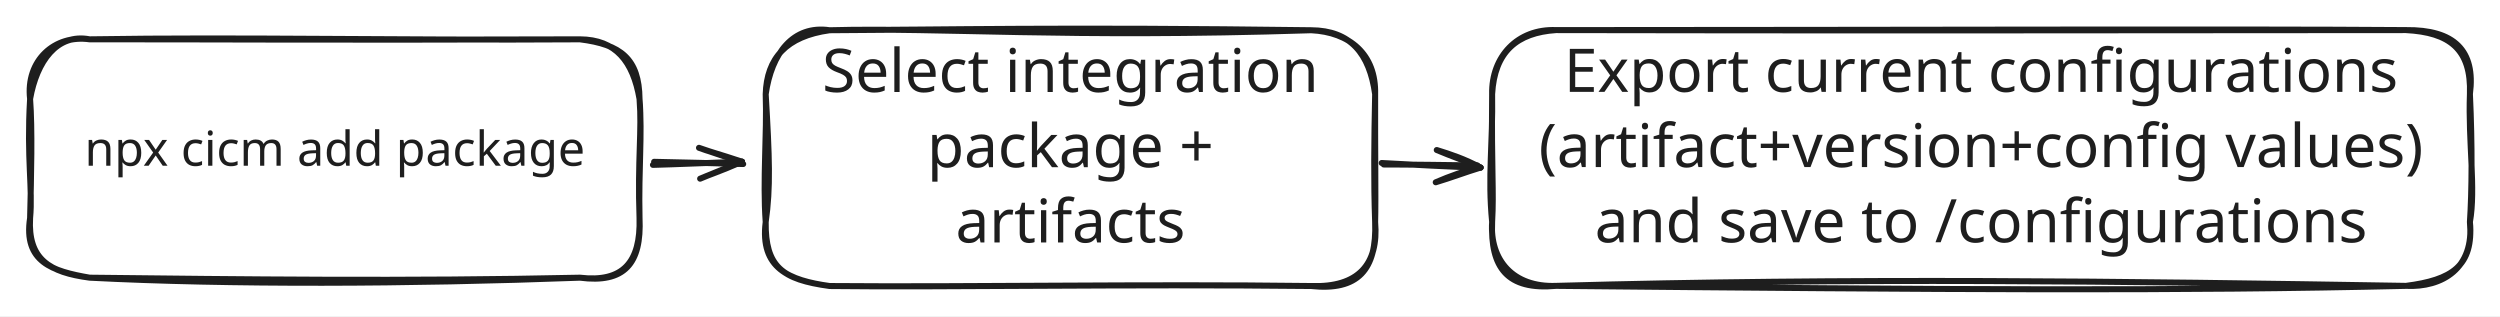
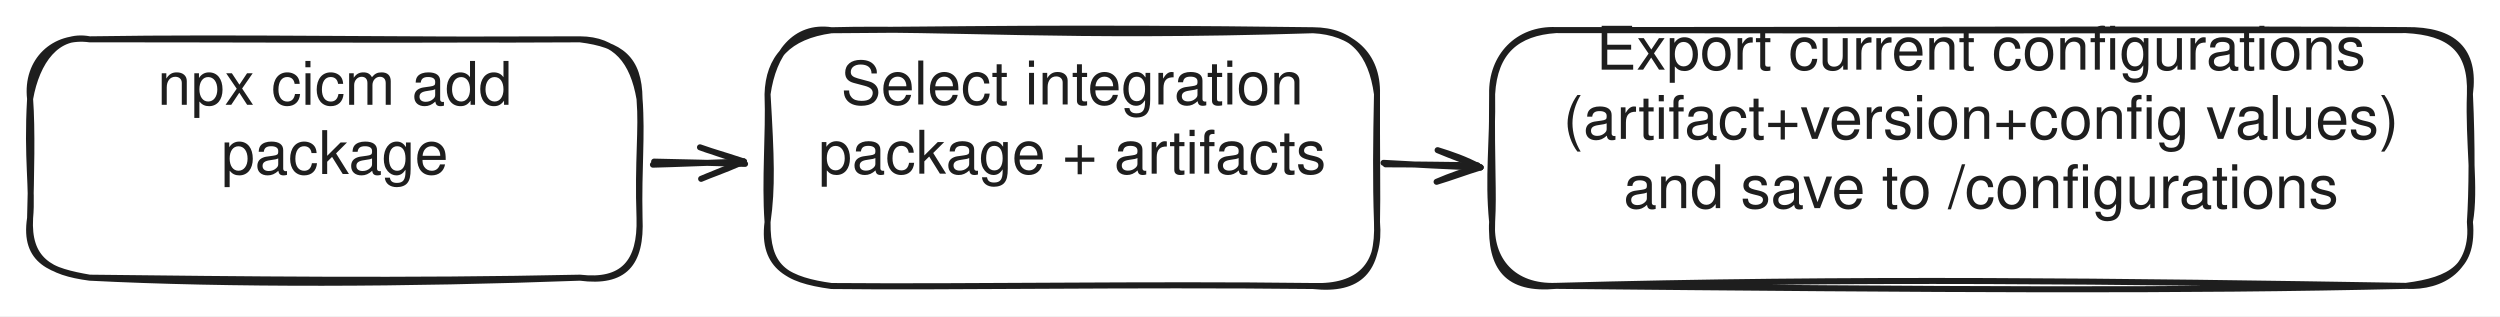
<svg xmlns="http://www.w3.org/2000/svg" version="1.1" viewBox="0 0 830.802 105.049" width="830.802" height="105.049">
  
-   eyJ2ZXJzaW9uIjoiMSIsImVuY29kaW5nIjoiYnN0cmluZyIsImNvbXByZXNzZWQiOnRydWUsImVuY29kZWQiOiJ4nNVYaW/bRlx1MDAxMP3uX0EoX1okofc+XHUwMDAyXHUwMDE0hXzUcZrDR1x1MDAxM8doXHUwMDAzgybXMiuKZEnKklx1MDAxZPi/d0jJ4iFZUlx1MDAxY8uQLUCm9uDOzs6bN2+/b1hWK7uOTeuN1TJD11x0fC9xXHUwMDA2rVd5+5VJUj9cbqGLXHUwMDE0v9Oon7jFyMssi9M3m5s9J+maLFx1MDAwZVx1MDAxY9fYV37ad4I063t+ZLtRb9PPTC/9Pf/+6PTMb3HU87LELlx1MDAxN3ltPD+LktFaJjA9XHUwMDEzZim8/W/4bVnfi++KdYlxMyfsXHUwMDA0pphQdJVcdTAwMDZiIZqtXHUwMDFmo7AwXHUwMDE2U60kwlx1MDAwMuHJXGI/3YH1MuNB91x1MDAwNdhsyp68qXX+5XzYvcFSXHUwMDFjdoafpTj9lG6dy3LZXHUwMDBiP1xijrProDArjWA3ZV+aJVHXnPhednnnt0r7fbOSqN+5XGZNmm+/NDOKXHUwMDFk18+u8zaEJq0jXHUwMDFmvLHKlmG+kuA2wUwxKvmko5iKlS2I0khcdTAwMTDesGY7XG7A/WDNXHUwMDBibPJPac+543Y7YFToTcZkiVx1MDAxM6axk8AhleNcdTAwMDZ3+0TE5lx1MDAxNFdWuDR+5zKDLqnBLqSrZqWm8DymjHAhXHUwMDE1L3vyNeN9r4iCb6W/XHUwMDEziJ/9fErYXHUwMDBmgqrTQm/stLtoKeOFjltuy03l43ebcVaNtVq8ZWZY7rRcdTAwMTJcdTAwMWPviIvMTlx1MDAxOPdcdTAwMDa9P/bPor0/XHUwMDBmP6RhazLu9tXs144me52bd1x1MDAwNn3pt01ydO5vnZ2+/aBcdTAwMGXqq9yt7yRJNKi8d/xUuqVcdTAwMWZ7ziiGsYRcdTAwMDBRklx1MDAxMK1cdTAwMTSd9Fx1MDAwN37YbfosiNxuXHUwMDE59lx1MDAxYlx1MDAxNYOn8Fbbf1x1MDAwNWqC3Ys0hFx1MDAxOWeUyqWBNtuX61xyNEVsjFx1MDAxOCdEXCKOpMJ1tDFlXHUwMDEzWlx1MDAwM+FjY1xyXHUwMDBiZUuOlSZI6TreJ6AjqFx0NiqJXHUwMDEyXHUwMDEwI/rnsVbrmFx1MDAwMtVjxmdpVVx1MDAxNGbH/k1cdTAwMTFkotb6h9Pzg+vaaVx1MDAxNoFcdTAwMGJeXGbjoeX6bs9yPM+CXHUwMDEz7jqditvzUe3A7+Qh3XLBepPUoj3zgacmXHUwMDAzer7nVZnHhaVcdTAwMWQ/NMn+MoRcdTAwMTElfsdcdTAwMGad4K+lLFx1MDAwM7+Yt3cnie1KUj13UpP3XHUwMDE2gTZcdTAwMTe8c8mSadlsnUCYXHUwMDBipjlSeHlcZqdcdTAwMWbM4d5pu3198mn3/SA5XGb2h/tkvTHMkbaFRFpSrDiTTDUpk9tcdTAwMDJpwVx1MDAxMIdHiYhoWPYkxKmmXHRcdTAwMTNcdTAwMGLOtcCsxNBzIMzt3f9Cw87Y3k7yL+1+OVGe7G8/XHUwMDAxYc59r+6/T7NcdTAwMDMzuPaOXHUwMDBl+M3e0XY76V49XHUwMDBlXHUwMDEx57VcdTAwMGVlmFRcdTAwMDG9XG5cImZcdTAwMTLdXHUwMDA3Y1x1MDAwMsTEhZZEL1xy49mntN4wzktbJIRCREop6lx1MDAxOCboqTCMXHUwMDE1s1x1MDAwNdeKcoU5I5XkWlx1MDAxNsFTWKZMY4yIkj9cdTAwMGblXHUwMDA38vFcdTAwMDPCdFx1MDAxNlx1MDAxZldKjVx1MDAwNXx8XGbx52aWXHUwMDBmVNtJnFxmwtX6J1x1MDAxY7Of9Vx1MDAxMp5cdTAwMWQg3Vx1MDAwYsdcdTAwMDW7V8PSXHUwMDBimKrJ0jPsLa2dYetSvC3UXFysj3LNXGawc0marVx1MDAxM87GilDNuFhe4M7PqmtcdHYmiV3TsMU0XHUwMDBlRC6o0JpQianUq0M5RTZU/bNKhlx0ymGEXHUwMDEwmkPq0ZxcIqD2XHUwMDE5XGZcdTAwMGV5SmNcdTAwMTi0XG5cdTAwMDYni1x1MDAxOXxRNnhQdZ5mgIYtP/T8sFM3bHyrs0yRXFzkXHUwMDBmt5+O/EhARDGpJFx1MDAxN0qLSm7PXHUwMDFk5sR5ONhcdTAwMTRDcoeAmNq0XHS9xcbMz1x1MDAwNVx1MDAxNWNe5+dOXHUwMDA1cFxi1Vx1MDAxMk6OlfJ2Yoy0+SxDXHUwMDAyJ822o17Pz8DRXHUwMDA3XHUwMDExJJKmQ1x1MDAwYs+1c8xfXHUwMDFhZ+q0YSPVvmZyiPM31uuy8skq4VP8mDx/ezVz9L3hXcyeXG7s8nVcdTAwMWLV/1x1MDAwZpIjqlKlNFKb5Ihgjdjymc0xWyfm48VcdTAwMDHSO7hN0dY74X1l653ZQMzbSGqphJBcbkqIaTHCXHUwMDA1YlpzXHRRiCu+ePRcdTAwMTRHmFxyeYCAyJBcdTAwMWFJQpdTJSRPIFx1MDAxNMLjeamSwfXX06ve+zOv89mw9i45SoPueqhcdTAwMDdcdTAwMDbnXFxesq1IPWBC7r1cdTAwMDVQQnGlfkA7zPTlmoNO2ETmuU5cdTAwMTLAXHUwMDE2IXXQgXp4KtBhZnOgXHUwMDE2SpVcdTAwMTJcdTAwMTKrWdd50/KBUTDxcTD3cPkgXHUwMDE54U8nXHUwMDFmdodxlGSW209yR1pQ21/4nf6oME9BPfxyV5K/XHUwMDFjR/PL0Vx1MDAxMOvKXHT6Jv1cdTAwMTX0RehZqXNlrCyyNuvzV6Q4XHUwMDE2sFFTcczf4iNtcKUyXHUwMDA1JC1uNk8uJTCC8omJXHUwMDFmYPP5eXY9XHUwMDEzXHUwMDBi8DWCmpUzRotKqp5YXHUwMDA0grQjoOQhXHUwMDE0QWZZoV7BNlVcdTAwMWOqeq0phUK5rOwreoUwpLFcdTAwMTJcYnOqmMKqNPaO3CUnVECKfIR7imcnWFx1MDAxNmqEUfVPbFx1MDAwNeq7eonb0DJcdTAwMWOKZs2BZkA7YFwiXHUwMDFmJljmp5KKLoLiTXAx05hcXMtcdTAwMDDlKVxuXHUwMDFmpFx1MDAxNJJYT9dXz0q13Fx1MDAxN+TF7Onwvk+2bIxXaDlxfJxBmE1cdTAwMGVcdTAwMDLC3ffGXFxVbrN15ZvB1jRcIl9cXFx1MDAxNH95uVc4NM9Qpoj9243b/1x1MDAwMX5oWlx1MDAwZSJ9
+   eyJ2ZXJzaW9uIjoiMSIsImVuY29kaW5nIjoiYnN0cmluZyIsImNvbXByZXNzZWQiOnRydWUsImVuY29kZWQiOiJ4nNVZaVPbSFx1MDAxMP3Or1A5X3YriZj7SNXWljlCyObg2IRQm1x1MDAxNCWkwWgtS1pJxoZcdTAwMTT/fVsyWIdcdTAwMGZMMJTBhZHm0PT09OvXT/xcXLOsVnZcdTAwMTmb1lx1MDAxYqtlhq5cdTAwMTP4XuJcZlqv8vZcdTAwMGKTpH5cdTAwMTRCXHUwMDE3Ke7TqJ+4xcjzLIvTN+vrPSfpmixcdTAwMGVcdTAwMWPX2Fx1MDAxN37ad4I063t+ZLtRb93PTC/9M//+5PTMXHUwMDFmcdTzssQuXHUwMDE3eW08P4uS0VomMD1cdTAwMTNmKTz9XHUwMDFmuLesn8V3xbrEuJlcdTAwMTN2XHUwMDAyU0woukpcdTAwMDOxXHUwMDEwzdZPUVhcdTAwMTiLqVZcdTAwMTJhgfB4hJ9uwXqZ8aD7XGZsNmVP3tQ6/Xo67F5hKfY7wy9SXHUwMDFjf043TmW57JlcdTAwMWZcdTAwMDSH2WVQmJVGsJuyL82SqGuOfC87v/VbpX3WrCTqd85Dk+bbL82MYsf1s8u8XHKhcevIXHUwMDA3b6yyZZivJLhNMFOMSj7uKKZiZVx1MDAwYqI0XHUwMDEyhDes2YxcdTAwMDJwP1jzXHUwMDAym/xT2nPquN1cdTAwMGVcdTAwMThcdTAwMTV64zFZ4oRp7CRwSOW4we0+XHUwMDExsTnFlVx1MDAxNc6N3znPoEtqsFx1MDAwYumqWakpPI8pI1xcSMXLnnzNeNcrouBH6e9cdTAwMDTiZzefXHUwMDEy9oOg6rTQu3HabbSU8UJvWq7LTeXjt5txVo21WrxlZljutFx1MDAxMlx1MDAxY++Ji8xWXHUwMDE491x1MDAwNr23uyfRzl/7XHUwMDFm07A1XHUwMDFld/1q+mNHk73O1XuDvvbbJjk49TdOjt99VHv1VW7Xd5IkXHUwMDFhVJ57c1W6pVx1MDAxZnvOKIaxhFx1MDAwMFGSXHUwMDEwrVx1MDAxNFx1MDAxZPdcdTAwMDd+2G36LIjcblx1MDAxOfZrXHUwMDE1gyfwVtt/XHUwMDA1apLMQlx1MDAxYWdIYzBDLFxmtOm+XFxpoFHEbKlcdTAwMDSmRFXjvZhMXHUwMDAxg7SGwGVcdTAwMDNcclx1MDAxM2pTpYRcdTAwMDQ/T1x1MDAwMVx1MDAxYlx1MDAxM02QUUmUgNjQXHUwMDBmx1itY1x1MDAwMkwz41JLgTlcdTAwMTPoXHUwMDFlcVlaXHUwMDE1hdmhf2WKXHUwMDE0U2t96/T84LJ28kXAglx1MDAwM8N4aLm+27NcdTAwMWPPs76HcLZdp1PxeT6uXHUwMDFk+J08mFsu2G+SWpxnPjDUeEDP97wq57iwuOOHJtldhCqixO/4oVx1MDAxM/w9zbZcdMvAM+bd7VliXHUwMDFi80qcpCbvzc+YzIXtXFyaZFrNXHUwMDAyL8VcdTAwMTDOgtNywF3gTT+a/Z3jdvvy6PP2h0GyXHUwMDFm7Fx1MDAwZXfJaoOXY2RcdTAwMTOloFx1MDAxOFx1MDAxMIozyVSTK7ktkFx1MDAxNlxmcbiUqJLJnpAx1SRTYsG5XHUwMDE2mJXJ/Tkw5eb2f6FhJ2xnK/mXdr9cdTAwMWUpT/Y3n4Ap5z5X9z+k2Z5cdTAwMTlcXHpcdTAwMDd7/GrnYLOddC+Ww8BaciDgSjnzSFxmzKSchWJJpFCA48UpePohrTaKibQp1VBrMC01oHiChfHTgFx1MDAxOFx1MDAwYmUzXCJlnfPnsTHTXHUwMDE4I6Lkw3H8XHUwMDAwNsZK36dKfFx1MDAxOFx1MDAxYlx1MDAxZkL0uZnlXHUwMDAzzXZcdTAwMTIng1gtOdl6aTlAt2eOXHUwMDBiVj9cdTAwMGU/30FSTX6eYu1cXFuXwdijNDNcdTAwMDXnXFyyWTgniHIqhL5cdTAwMDddz0+oK1x0dCaJXdOtxTSubVx1MDAwZajnXGJTKGxcdTAwMTFq2rM8fFNkXHUwMDBiQadVXHUwMDBiY4wjXHUwMDFiKYo4ZYxQqMqxkFx1MDAxM6DHWEqhsdCPonPJ3ex9XHUwMDE3YclqOC+aXGbSXGbgsOGHnlx1MDAxZnbqht28ylmkPi7Sh9tPR44kIJ6YXHUwMDA0YSOUXHUwMDE2snRk7jAnzuPBhsNgeURMbNqE3t3GzE9cdTAwMDZcdTAwMTVjXoM1jIJukVRLODnI71x1MDAxM8ZIm08zJHDSbDPq9fxcZlx1MDAxY71cdTAwMTdBJmk6tPBcXDtcdTAwMDf9uXEmTlx1MDAxYjZS7Wtmhzh/Yr0mK6+sXHUwMDEyP8XN+PrHq6mjZ8Z3MXsyssvnrVX//pJcdTAwMTRRRDdbx0VcZkdcdTAwMDRrxFx1MDAxNn9h55iNI/PpbFx1MDAwZukt3KZo473wvrHVzm2SY1x1MDAxYkH1ooSQoEj4pFx1MDAxMuFcdTAwMDIxrXkun3HFXHUwMDE3S09yhNmaSlx1MDAwMlxuQ2okXHRdTJKQPINQzUvDnoUkXHUwMDE5XFx+O77ofTjxOl9cZmtvk4M06K6CdKCS5a9JXHUwMDFlWzpgMlx1MDAxYnZEXHUwMDExwiiRaGHYTffmasNOMqhcdTAwMWUopYIzSjlcdTAwMTZ12Fx1MDAxMfpUsFx1MDAwM9lga4wwXHUwMDE3095cdTAwMDFcYt1cdTAwMDRcdTAwMWOjmCxcdG9cdTAwMGaQXHUwMDBlXG6r+8jbh0mH7WFcdTAwMWMlmeX2k9yFXHUwMDE2VPZnfqc/KstTUFx1MDAxMb/dXHUwMDE25C9vXCL55WiIdeFcdTAwMDR9k/7+PXRCz0qdXHUwMDBiY2WRtV6f/0h641x1MDAwZSZq6o35W1xc0lx1MDAwNlx1MDAxN1x1MDAxMimC/5pIXHUwMDAxOUubzeN/vTEsXHUwMDA0V5QunlLm59jVTCnA1Vx1MDAxMlPNsKZFXHUwMDE5VU8pXHUwMDAy2Vx1MDAwNMhcdTAwMTJ+XHUwMDA1YVI+rlxckVx1MDAwMlx1MDAxMKpcdTAwMTgkOCiTy3OpyFx1MDAxNVx1MDAwMjxcdTAwMDN5h1x1MDAxM6ao1Kys/W+JXfK83iNsXHTvKJ6dWrlTIIxKf2IrzWpvb1x1MDAxYkKGc4o0uDhcdTAwMTdcdTAwMGWYyF9TK/NTSUVcdTAwMTRB4SaqNNJcdTAwMTAyUNsrXG5cdTAwMWakXHUwMDE0klx1MDAxMKPPXbJMj/Fi9kR0z1IsazdcdTAwMGK0nDg+zCDKxudcdTAwMDDR7ns3VFXusnXhm8HGJFx1MDAxZV+cXHUwMDE1P3mlV/gzT1CmXGL967Xr/1x1MDAwMYw2VvsifQ==
  <defs>
    <style class="style-fonts">
      @font-face {
        font-family: "Virgil";
        src: url("https://file%2B.vscode-resource.vscode-cdn.net/Users/tobias/.vscode/extensions/pomdtr.excalidraw-editor-3.7.3/public//dist/excalidraw-assets/Virgil.woff2");
      }
      @font-face {
        font-family: "Cascadia";
        src: url("https://file%2B.vscode-resource.vscode-cdn.net/Users/tobias/.vscode/extensions/pomdtr.excalidraw-editor-3.7.3/public//dist/excalidraw-assets/Cascadia.woff2");
      }
      @font-face {
        font-family: "Assistant";
        src: url("https://file%2B.vscode-resource.vscode-cdn.net/Users/tobias/.vscode/extensions/pomdtr.excalidraw-editor-3.7.3/public//dist/excalidraw-assets/Assistant-Regular.woff2");
      }
    </style>
  </defs>
  <rect x="0" y="0" width="830.802" height="105.049" fill="#ffffff" />
  <g stroke-linecap="round" transform="translate(10 13.06841) rotate(0 101.2656 39.60547)">
    <path d="M19.8 0 C57.59 -0.05, 93.68 0.28, 182.73 0 M19.8 0 C71.23 -0.82, 120.86 0.41, 182.73 0 M182.73 0 C196.33 1.7, 202.39 6.43, 202.53 19.8 M182.73 0 C194.63 0.08, 200.38 7.31, 202.53 19.8 M202.53 19.8 C203.4 29.78, 201.85 40.25, 202.53 59.41 M202.53 19.8 C203.46 32.35, 202.18 42.46, 202.53 59.41 M202.53 59.41 C202.97 74.18, 196.94 80.88, 182.73 79.21 M202.53 59.41 C203.24 74.61, 197.48 81.15, 182.73 79.21 M182.73 79.21 C125.79 81.34, 65.92 81.59, 19.8 79.21 M182.73 79.21 C125.27 80.47, 69.37 79.77, 19.8 79.21 M19.8 79.21 C6.44 77.45, -0.79 73.14, 0 59.41 M19.8 79.21 C7.34 77.07, -2.22 74, 0 59.41 M0 59.41 C0.92 49.68, -1.16 39.8, 0 19.8 M0 59.41 C0.36 45.29, 0.75 29.8, 0 19.8 M0 19.8 C-1.46 7.03, 8.1 -1.63, 19.8 0 M0 19.8 C2.21 7.33, 8.9 -2.08, 19.8 0" stroke="#1e1e1e" stroke-width="2" fill="none" />
  </g>
-   <g transform="translate(26.88968 42.67388) rotate(0 84.37595 10)">
-     <text x="84.376" y="0" font-family="Virgil, Segoe UI Emoji" font-size="16px" fill="#1e1e1e" text-anchor="middle" style="white-space: pre;" direction="ltr" dominant-baseline="text-before-edge">npx cicm add package</text>
+   <g transform="translate(49.57129 29.67388) rotate(0 61.69434 23)">
+     <text x="61.694" y="0" font-family="Helvetica, Segoe UI Emoji" font-size="20px" fill="#1e1e1e" text-anchor="middle" style="white-space: pre;" direction="ltr" dominant-baseline="text-before-edge">npx cicm add </text>
+     <text x="61.694" y="23" font-family="Helvetica, Segoe UI Emoji" font-size="20px" fill="#1e1e1e" text-anchor="middle" style="white-space: pre;" direction="ltr" dominant-baseline="text-before-edge">package</text>
  </g>
-   <g stroke-linecap="round" transform="translate(254.4561 10.04914) rotate(0 101.2656 42.5)">
+   <g stroke-linecap="round" transform="translate(255.0733 10.04914) rotate(0 101.2656 42.5)">
    <path d="M21.25 0 C59.71 -0.98, 98.04 2.65, 181.28 0 M21.25 0 C59.88 -0.16, 98.04 -1.1, 181.28 0 M181.28 0 C194.31 0.07, 200.66 7.7, 202.53 21.25 M181.28 0 C194.03 0.61, 202.87 7.96, 202.53 21.25 M202.53 21.25 C202.21 36.8, 202.05 50.23, 202.53 63.75 M202.53 21.25 C202.46 38.9, 202.75 55.83, 202.53 63.75 M202.53 63.75 C203.15 79.66, 196.8 86.68, 181.28 85 M202.53 63.75 C203.74 77.83, 196.89 85.56, 181.28 85 M181.28 85 C125.38 84.28, 67.99 85.4, 21.25 85 M181.28 85 C120.05 84.32, 58.59 85.47, 21.25 85 M21.25 85 C7.73 83.13, -1.93 79.12, 0 63.75 M21.25 85 C5.34 82.84, -0.15 78.54, 0 63.75 M0 63.75 C1.63 52.27, 1.24 42.34, 0 21.25 M0 63.75 C-1 49.72, 0.47 34.45, 0 21.25 M0 21.25 C1.92 7.72, 9.08 -1.81, 21.25 0 M0 21.25 C0.35 9.32, 6.78 2, 21.25 0" stroke="#1e1e1e" stroke-width="2" fill="none" />
  </g>
-   <g transform="translate(263.3918 15.04914) rotate(0 92.32992 37.5)">
-     <text x="92.33" y="0" font-family="Virgil, Segoe UI Emoji" font-size="20px" fill="#1e1e1e" text-anchor="middle" style="white-space: pre;" direction="ltr" dominant-baseline="text-before-edge">Select integration </text>
-     <text x="92.33" y="25" font-family="Virgil, Segoe UI Emoji" font-size="20px" fill="#1e1e1e" text-anchor="middle" style="white-space: pre;" direction="ltr" dominant-baseline="text-before-edge">package + </text>
-     <text x="92.33" y="50" font-family="Virgil, Segoe UI Emoji" font-size="20px" fill="#1e1e1e" text-anchor="middle" style="white-space: pre;" direction="ltr" dominant-baseline="text-before-edge">artifacts</text>
+   <g transform="translate(272.1251 29.54914) rotate(0 84.21387 23)">
+     <text x="84.214" y="0" font-family="Helvetica, Segoe UI Emoji" font-size="20px" fill="#1e1e1e" text-anchor="middle" style="white-space: pre;" direction="ltr" dominant-baseline="text-before-edge">Select integration </text>
+     <text x="84.214" y="23" font-family="Helvetica, Segoe UI Emoji" font-size="20px" fill="#1e1e1e" text-anchor="middle" style="white-space: pre;" direction="ltr" dominant-baseline="text-before-edge">package + artifacts</text>
  </g>
  <g stroke-linecap="round">
-     <g transform="translate(216.8477 54.1032) rotate(0 15.02299 0.0334756)">
-       <path d="M0.53 -0.33 C5.63 -0.27, 25.19 0.27, 30.13 0.41 M0.14 0.69 C5.22 0.59, 24.79 -0.21, 29.74 -0.37" stroke="#1e1e1e" stroke-width="2" fill="none" />
+     <g transform="translate(216.8477 54.03695) rotate(0 15.33158 0.04152672)">
+       <path d="M0.53 -0.33 C5.73 -0.27, 25.71 0.28, 30.75 0.43 M0.14 0.69 C5.32 0.59, 25.3 -0.2, 30.36 -0.36" stroke="#1e1e1e" stroke-width="2" fill="none" />
    </g>
-     <g transform="translate(216.8477 54.1032) rotate(0 15.02299 0.0334756)">
-       <path d="M15.82 5.28 C18.37 4.11, 22.3 2.93, 29.74 -0.37 M15.82 5.28 C20.97 3.12, 26.19 1.05, 29.74 -0.37" stroke="#1e1e1e" stroke-width="2" fill="none" />
+     <g transform="translate(216.8477 54.03695) rotate(0 15.33158 0.04152672)">
+       <path d="M16.15 5.4 C18.75 4.2, 22.76 3, 30.36 -0.36 M16.15 5.4 C21.4 3.2, 26.74 1.09, 30.36 -0.36" stroke="#1e1e1e" stroke-width="2" fill="none" />
    </g>
-     <g transform="translate(216.8477 54.1032) rotate(0 15.02299 0.0334756)">
-       <path d="M15.44 -4.98 C18.08 -3.95, 22.09 -2.92, 29.74 -0.37 M15.44 -4.98 C20.73 -3.19, 26.1 -1.31, 29.74 -0.37" stroke="#1e1e1e" stroke-width="2" fill="none" />
+     <g transform="translate(216.8477 54.03695) rotate(0 15.33158 0.04152672)">
+       <path d="M15.77 -5.08 C18.46 -4.02, 22.55 -2.96, 30.36 -0.36 M15.77 -5.08 C21.17 -3.24, 26.65 -1.32, 30.36 -0.36" stroke="#1e1e1e" stroke-width="2" fill="none" />
    </g>
  </g>
  <mask />
  <g stroke-linecap="round" transform="translate(495.8649 10) rotate(0 162.4686 42.5)">
    <path d="M21.25 0 C134.33 -0.02, 246.77 -0.43, 303.69 0 M21.25 0 C102.86 0.16, 185.42 0.13, 303.69 0 M303.69 0 C318.15 0.76, 325.48 6.3, 324.94 21.25 M303.69 0 C319.66 -0.18, 326.85 6.73, 324.94 21.25 M324.94 21.25 C324.35 36.98, 326.92 52.84, 324.94 63.75 M324.94 21.25 C325.74 38.4, 325.59 53.82, 324.94 63.75 M324.94 63.75 C326.19 78.41, 318.97 83.05, 303.69 85 M324.94 63.75 C326.49 79.08, 315.79 85.62, 303.69 85 M303.69 85 C228.78 86.76, 152.14 86.27, 21.25 85 M303.69 85 C210.69 83.45, 118.58 82.28, 21.25 85 M21.25 85 C6.95 85.55, -0.84 76.39, 0 63.75 M21.25 85 C4.96 86.5, -0.6 78.97, 0 63.75 M0 63.75 C-1.49 48.47, 0.28 37.6, 0 21.25 M0 63.75 C0.59 53.56, -0.25 46.15, 0 21.25 M0 21.25 C-0.27 8.82, 8.5 -0.54, 21.25 0 M0 21.25 C0.79 7.18, 8.23 0.86, 21.25 0" stroke="#1e1e1e" stroke-width="2" fill="none" />
  </g>
-   <g transform="translate(501.0637 15) rotate(0 157.2699 37.5)">
-     <text x="157.27" y="0" font-family="Virgil, Segoe UI Emoji" font-size="20px" fill="#1e1e1e" text-anchor="middle" style="white-space: pre;" direction="ltr" dominant-baseline="text-before-edge">Export current configurations </text>
-     <text x="157.27" y="25" font-family="Virgil, Segoe UI Emoji" font-size="20px" fill="#1e1e1e" text-anchor="middle" style="white-space: pre;" direction="ltr" dominant-baseline="text-before-edge">(artifact+version+config values)</text>
-     <text x="157.27" y="50" font-family="Virgil, Segoe UI Emoji" font-size="20px" fill="#1e1e1e" text-anchor="middle" style="white-space: pre;" direction="ltr" dominant-baseline="text-before-edge">and save to /configurations</text>
+   <g transform="translate(519.3785 18) rotate(0 138.9551 34.5)">
+     <text x="138.955" y="0" font-family="Helvetica, Segoe UI Emoji" font-size="20px" fill="#1e1e1e" text-anchor="middle" style="white-space: pre;" direction="ltr" dominant-baseline="text-before-edge">Export current configurations </text>
+     <text x="138.955" y="23" font-family="Helvetica, Segoe UI Emoji" font-size="20px" fill="#1e1e1e" text-anchor="middle" style="white-space: pre;" direction="ltr" dominant-baseline="text-before-edge">(artifact+version+config values)</text>
+     <text x="138.955" y="46" font-family="Helvetica, Segoe UI Emoji" font-size="20px" fill="#1e1e1e" text-anchor="middle" style="white-space: pre;" direction="ltr" dominant-baseline="text-before-edge">and save to /configurations</text>
  </g>
  <g stroke-linecap="round">
-     <g transform="translate(459.8819 54.71633) rotate(0 15.69269 0.1204593)">
-       <path d="M-0.04 -0.05 C5.12 -0.08, 25.92 0.18, 31.07 0.26 M-0.72 -0.55 C4.61 -0.25, 26.71 0.97, 32.15 0.97" stroke="#1e1e1e" stroke-width="2" fill="none" />
+     <g transform="translate(460.4991 54.66122) rotate(0 15.38409 0.1230955)">
+       <path d="M-0.04 -0.05 C5.02 -0.08, 25.41 0.19, 30.46 0.26 M-0.72 -0.55 C4.5 -0.25, 26.19 0.98, 31.53 0.97" stroke="#1e1e1e" stroke-width="2" fill="none" />
    </g>
-     <g transform="translate(459.8819 54.71633) rotate(0 15.69269 0.1204593)">
-       <path d="M17.24 5.86 C21.92 3.86, 26.78 2, 32.15 0.97 M17.24 5.86 C22.25 4.37, 27.23 2.45, 32.15 0.97" stroke="#1e1e1e" stroke-width="2" fill="none" />
+     <g transform="translate(460.4991 54.66122) rotate(0 15.38409 0.1230955)">
+       <path d="M16.91 5.76 C21.5 3.8, 26.27 1.98, 31.53 0.97 M16.91 5.76 C21.82 4.3, 26.71 2.42, 31.53 0.97" stroke="#1e1e1e" stroke-width="2" fill="none" />
    </g>
-     <g transform="translate(459.8819 54.71633) rotate(0 15.69269 0.1204593)">
-       <path d="M17.58 -4.86 C22.19 -3.44, 26.95 -1.86, 32.15 0.97 M17.58 -4.86 C22.44 -2.8, 27.31 -1.18, 32.15 0.97" stroke="#1e1e1e" stroke-width="2" fill="none" />
+     <g transform="translate(460.4991 54.66122) rotate(0 15.38409 0.1230955)">
+       <path d="M17.25 -4.76 C21.78 -3.35, 26.43 -1.81, 31.53 0.97 M17.25 -4.76 C22.02 -2.73, 26.79 -1.13, 31.53 0.97" stroke="#1e1e1e" stroke-width="2" fill="none" />
    </g>
  </g>
  <mask />
</svg>
